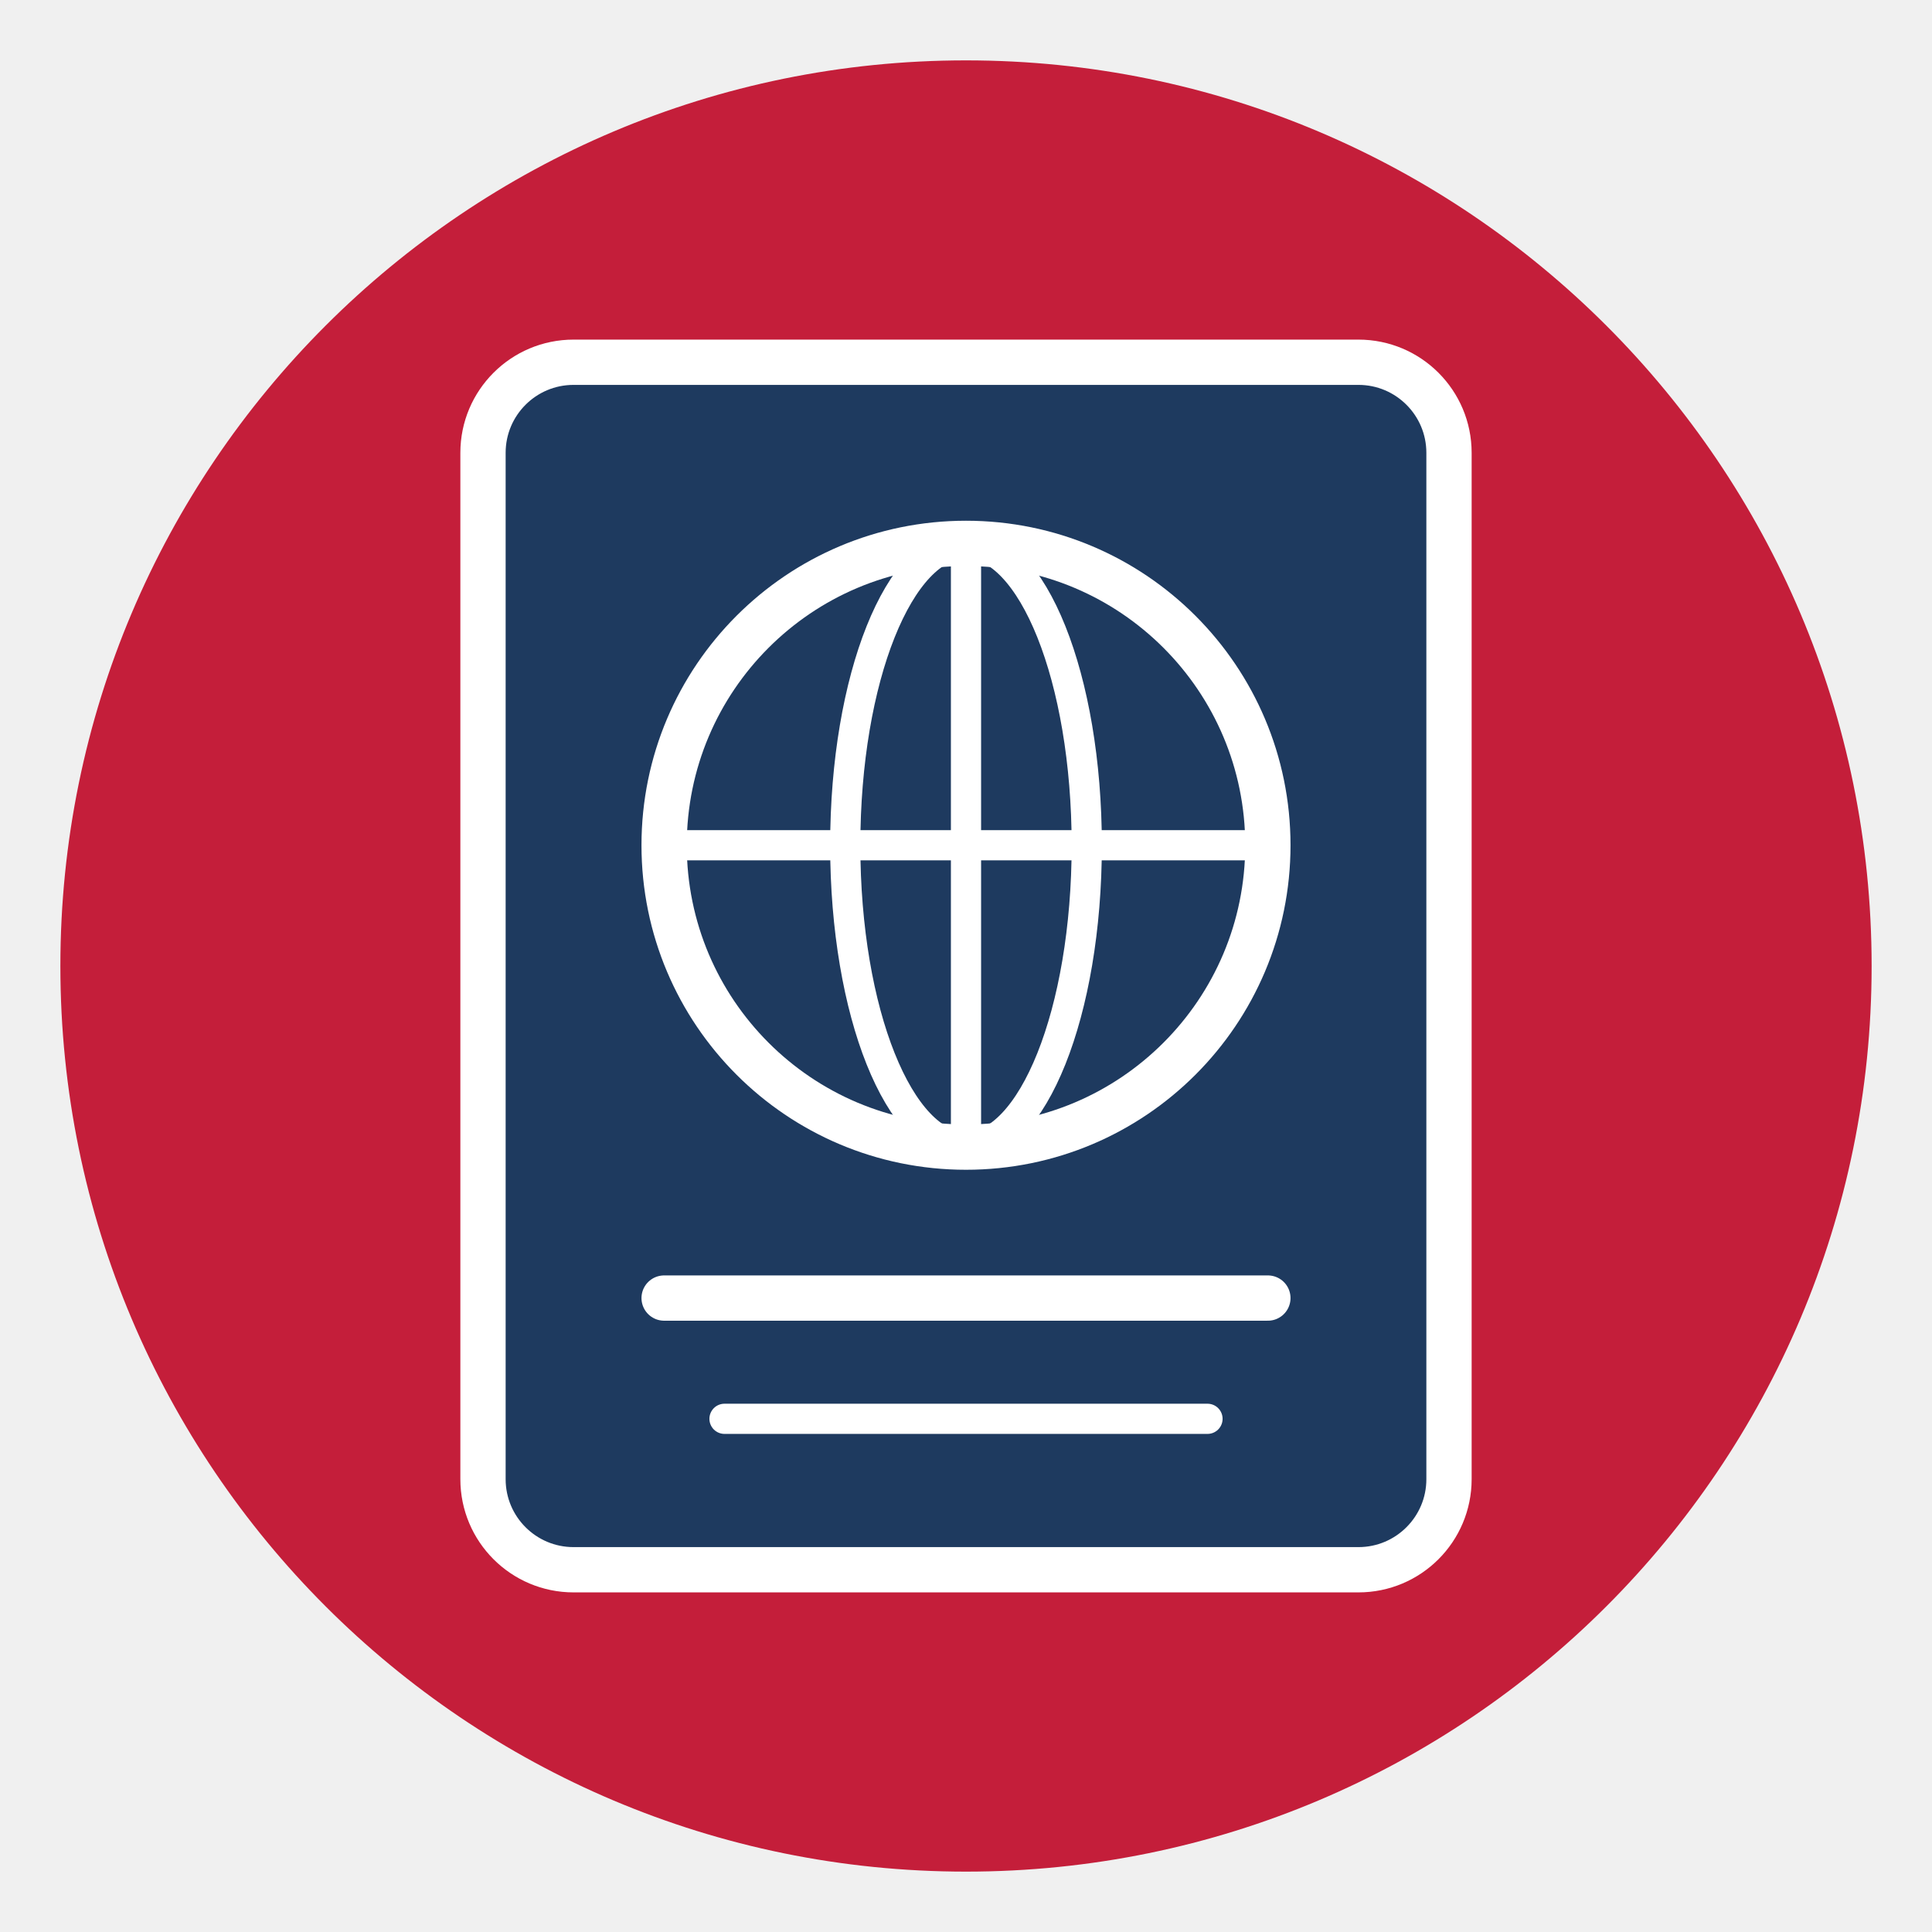
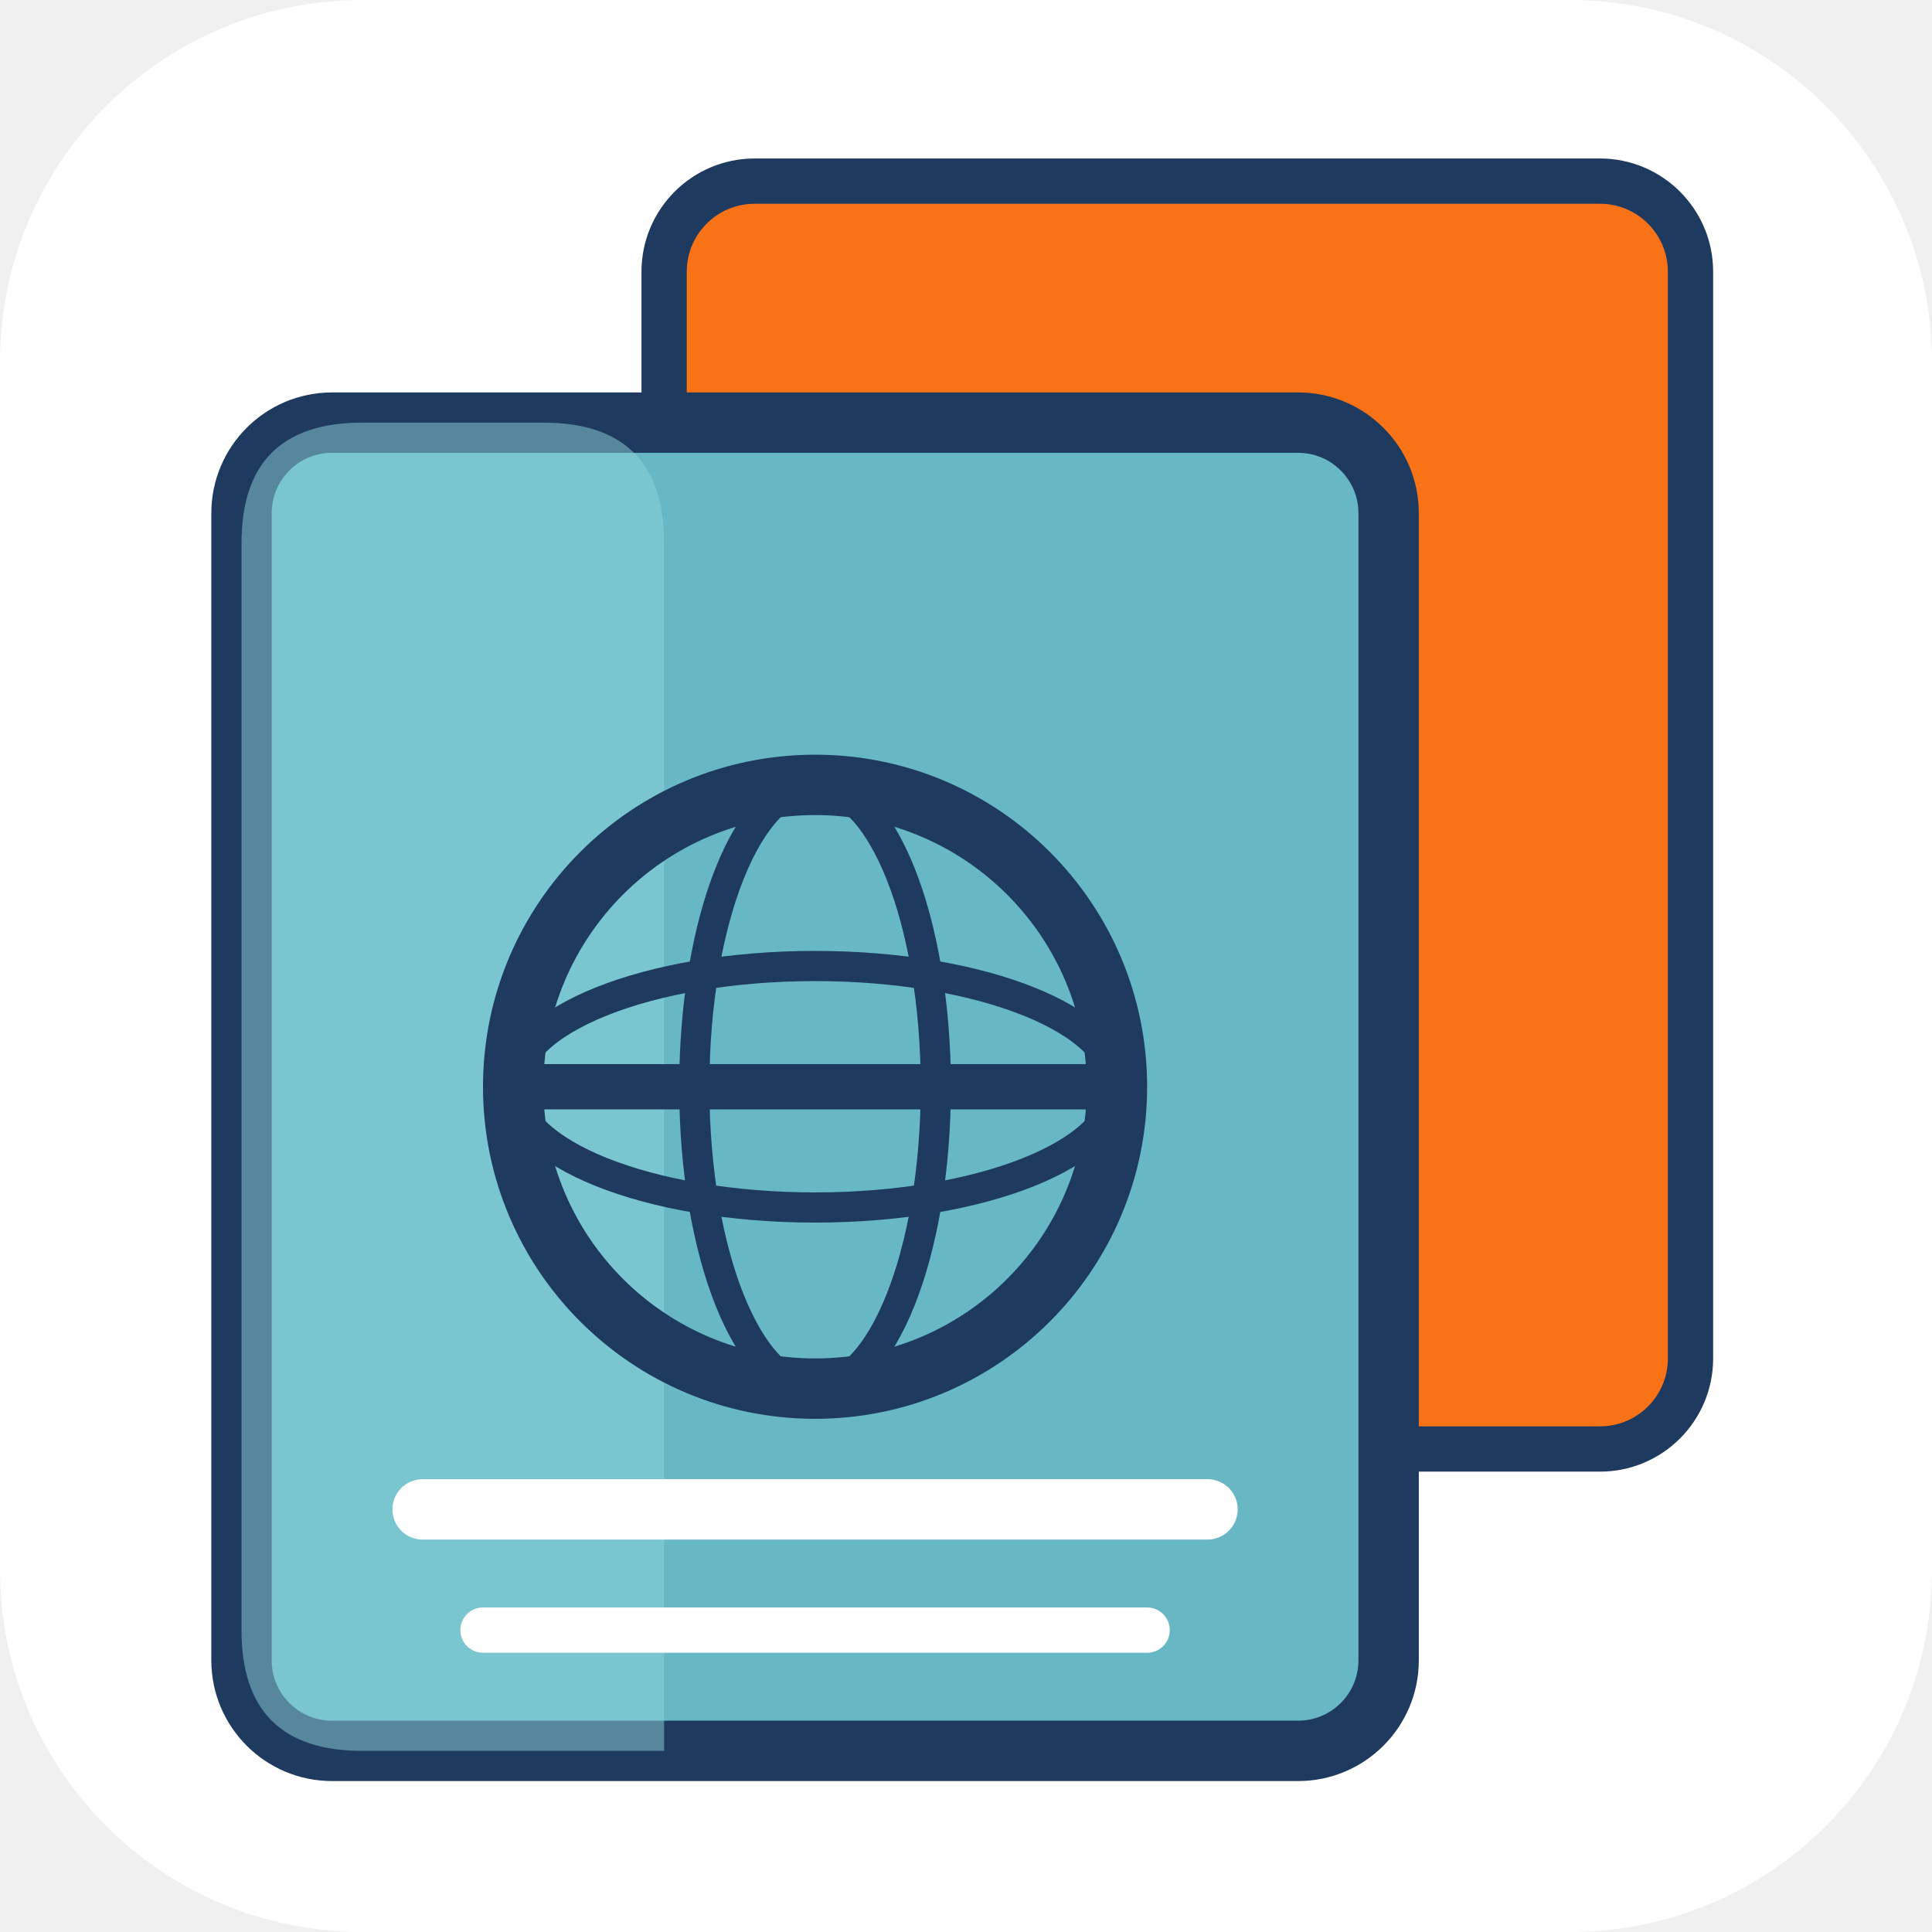
<svg xmlns="http://www.w3.org/2000/svg" viewBox="0 0 64 64">
-   <circle cx="32" cy="32" r="30" fill="#c41e3a" />
-   <rect x="16" y="12" width="32" height="40" rx="3" fill="#1e3a5f" stroke="#ffffff" stroke-width="1.5" />
-   <circle cx="32" cy="28" r="10" fill="none" stroke="#ffffff" stroke-width="1.5" />
-   <ellipse cx="32" cy="28" rx="4" ry="10" fill="none" stroke="#ffffff" stroke-width="1" />
-   <line x1="22" y1="28" x2="42" y2="28" stroke="#ffffff" stroke-width="1" />
-   <line x1="32" y1="18" x2="32" y2="38" stroke="#ffffff" stroke-width="1" />
-   <line x1="22" y1="43" x2="42" y2="43" stroke="#ffffff" stroke-width="1.5" stroke-linecap="round" />
-   <line x1="24" y1="47" x2="40" y2="47" stroke="#ffffff" stroke-width="1" stroke-linecap="round" />
+   <rect width="64" height="64" rx="12" fill="#ffffff" />
+   <rect x="22" y="6" width="34" height="42" rx="3" fill="#f97316" stroke="#1e3a5f" stroke-width="1.5" />
+   <rect x="8" y="14" width="38" height="44" rx="3" fill="#67b8c4" stroke="#1e3a5f" stroke-width="2" />
+   <path d="M8 18 L8 54 Q8 58 12 58 L22 58 L22 18 Q22 14 18 14 L12 14 Q8 14 8 18" fill="#8ed4dc" opacity="0.5" />
+   <circle cx="27" cy="36" r="10" fill="none" stroke="#1e3a5f" stroke-width="2" />
+   <path d="M17 36 h20" stroke="#1e3a5f" stroke-width="1.5" />
+   <ellipse cx="27" cy="36" rx="10" ry="4" fill="none" stroke="#1e3a5f" stroke-width="1" />
+   <ellipse cx="27" cy="36" rx="4" ry="10" fill="none" stroke="#1e3a5f" stroke-width="1" />
+   <line x1="14" y1="50" x2="40" y2="50" stroke="#ffffff" stroke-width="2" stroke-linecap="round" />
+   <line x1="16" y1="54" x2="38" y2="54" stroke="#ffffff" stroke-width="1.5" stroke-linecap="round" />
</svg>
